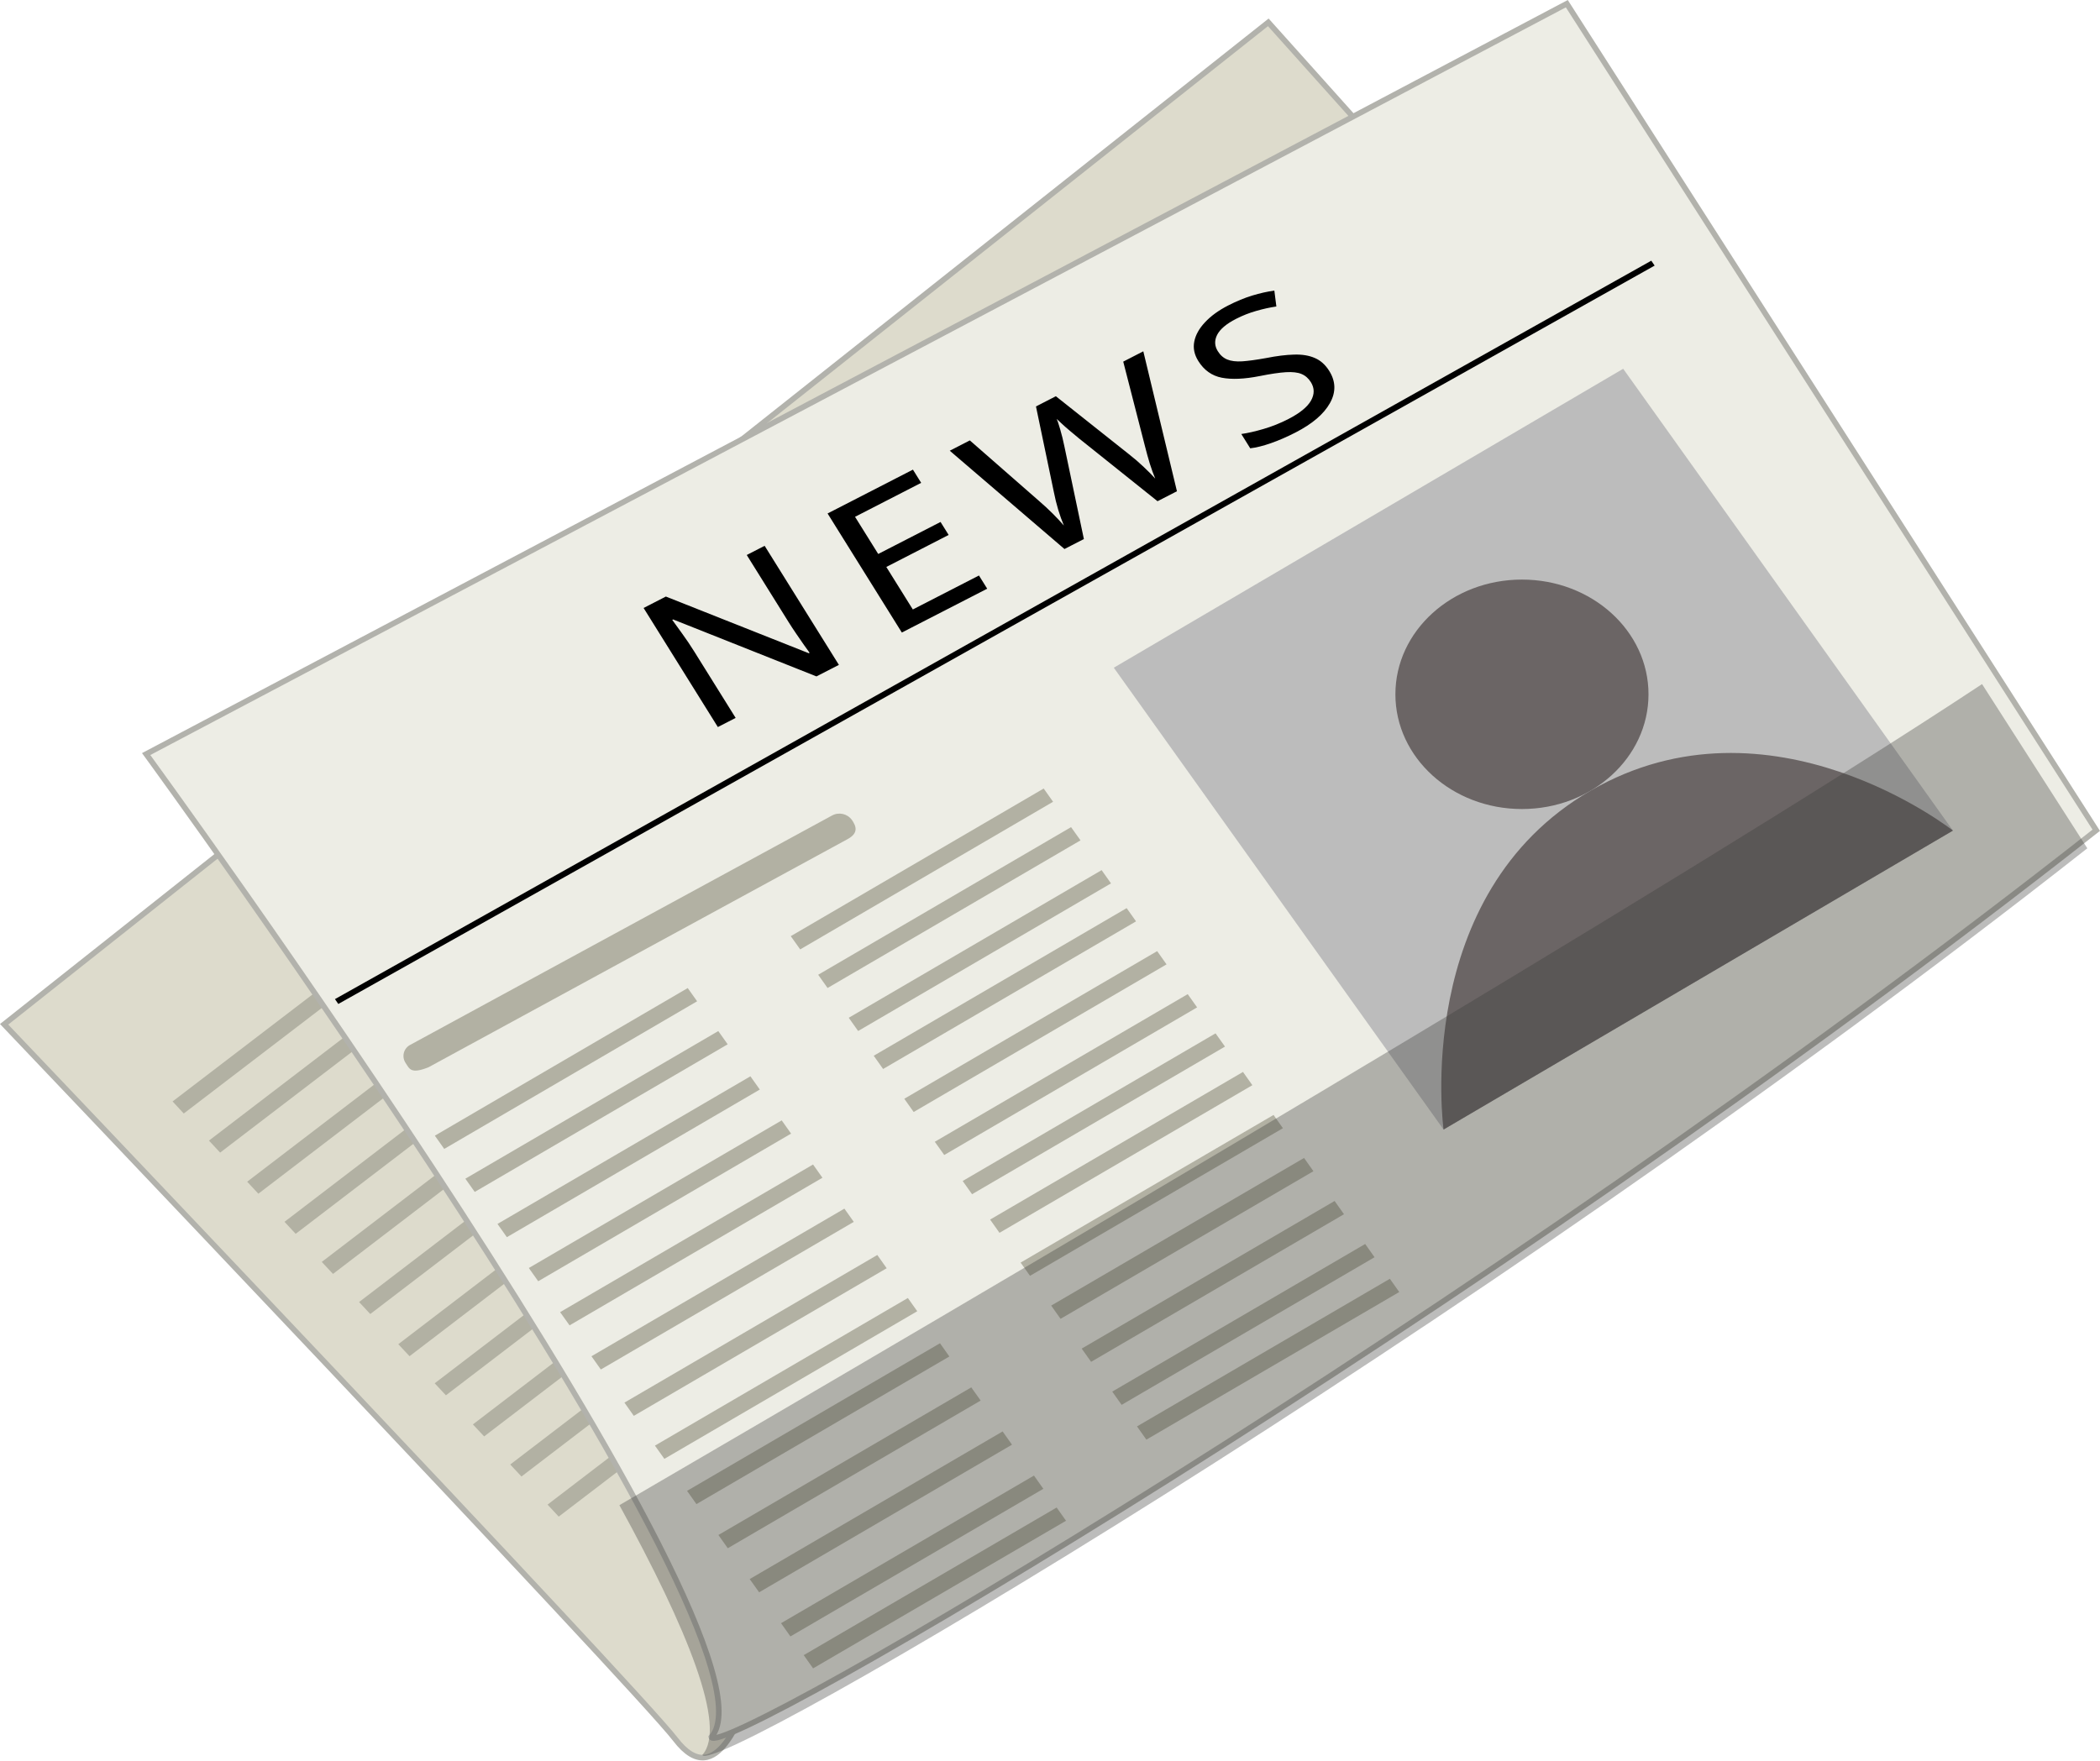
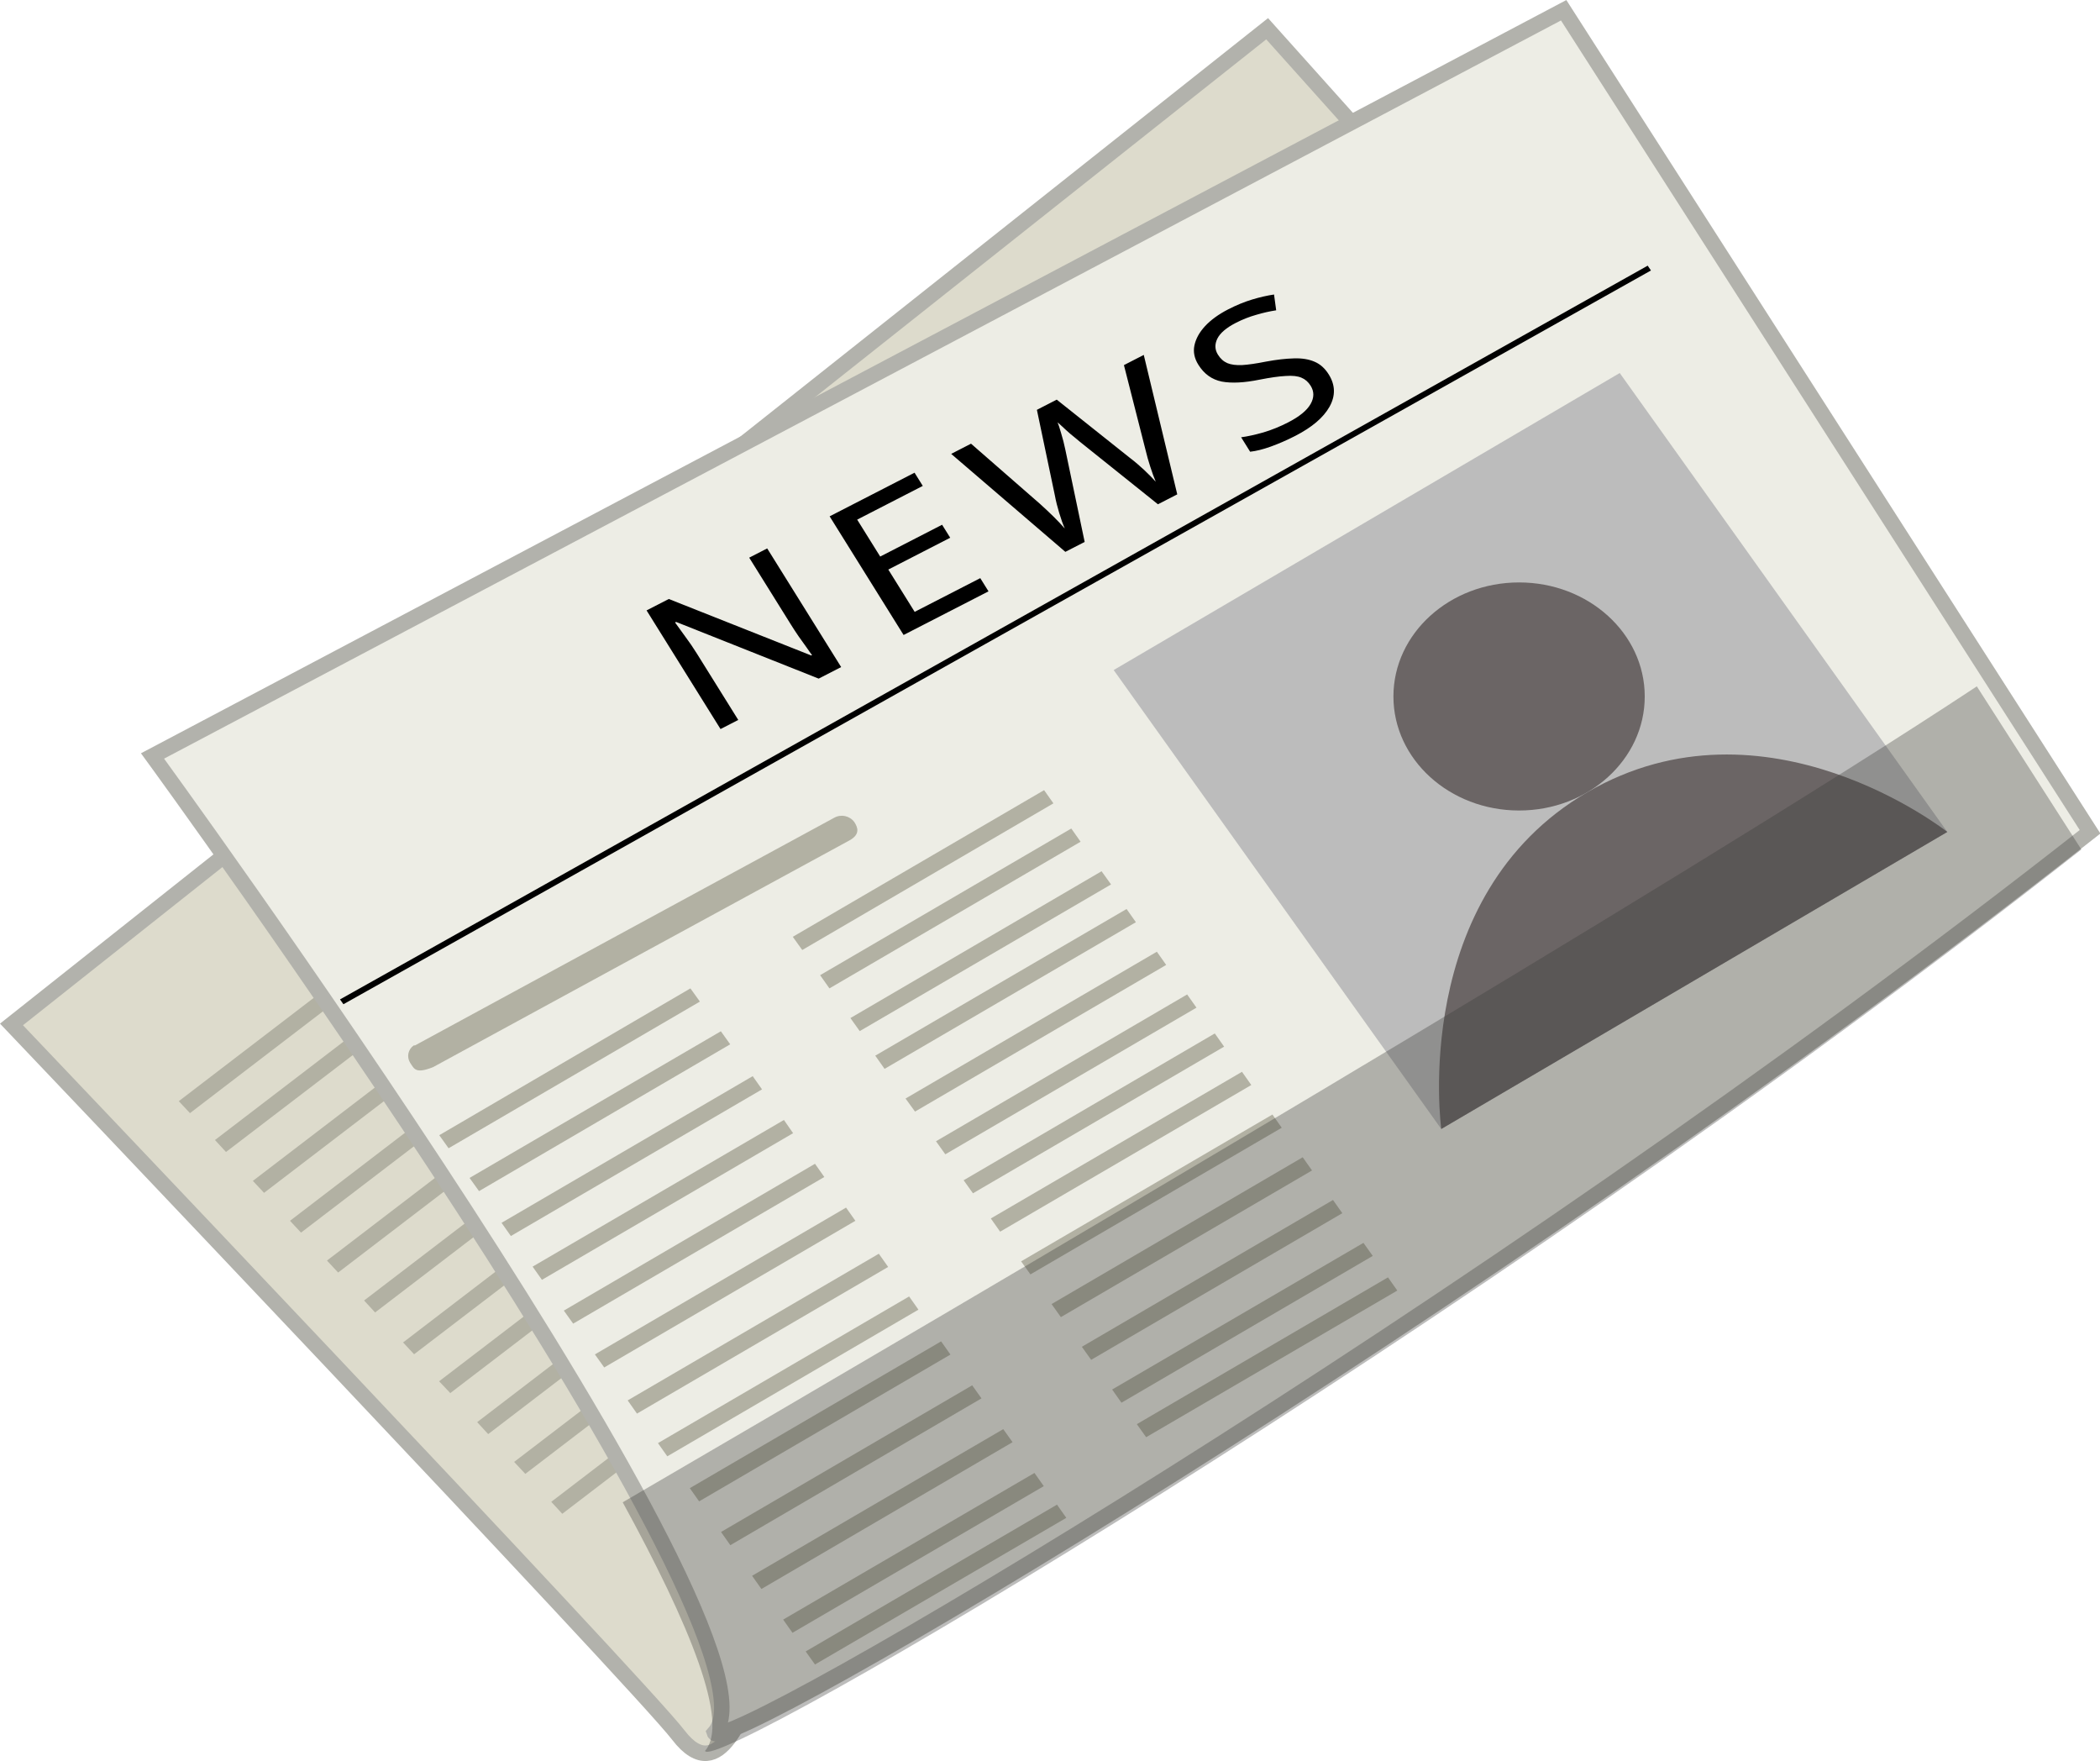
- <svg xmlns="http://www.w3.org/2000/svg" viewBox="0 0 375.86 315.16">
+ <svg xmlns="http://www.w3.org/2000/svg" viewBox="0 0 135.2 113.35">
  <defs>
-     <style>.cls-1{fill:#dddbcc;}.cls-1,.cls-3{stroke:#b2b2ac;stroke-miterlimit:10;}.cls-2{fill:#b2b1a3;}.cls-3{fill:#edede5;}.cls-4{font-size:35.13px;font-family:JCHEadA, HeadLineA;letter-spacing:0.1em;}.cls-5{fill:#bcbcbc;}.cls-6{fill:#6b6565;}.cls-7{fill:#3b3b39;fill-opacity:0.34;}</style>
+     <style>.cls-1{fill:#dddbcc;}.cls-1,.cls-3{stroke:#b2b2ac;stroke-miterlimit:10;}.cls-2{fill:#b2b1a3;}.cls-3{fill:#edede5;}.cls-4{isolation:isolate;font-size:12.57px;font-family:JCHEadA, HeadLineA;letter-spacing:0.1em;}.cls-5{fill:#bcbcbc;}.cls-6{fill:#6b6565;}.cls-7{fill:#3b3b39;fill-opacity:0.34;}</style>
  </defs>
  <g id="Layer_2" data-name="Layer 2">
-     <g id="paper">
-       <g id="newspaper">
-         <path id="front" class="cls-1" d="M134.34,304.11c-1.55,1.41-5.82,17.26-13.46,7.27-7.07-9.26-120.14-128-120.14-128L227,4,348.21,139.27Z" />
-         <polygon class="cls-2" points="74.05 167.87 32.89 199.35 30.89 197.19 72.04 165.72 74.05 167.87" />
-         <polygon class="cls-2" points="80.56 174.88 39.4 206.35 37.4 204.2 78.55 172.72 80.56 174.88" />
-         <polygon class="cls-2" points="87.4 182.24 46.24 213.71 44.24 211.56 85.4 180.08 87.4 182.24" />
-         <polygon class="cls-2" points="94.08 189.41 52.92 220.89 50.92 218.74 92.07 187.26 94.08 189.41" />
-         <polygon class="cls-2" points="100.75 196.6 59.6 228.07 57.59 225.92 98.75 194.44 100.75 196.6" />
-         <polygon class="cls-2" points="107.43 203.78 66.27 235.25 64.27 233.1 105.43 201.62 107.43 203.78" />
-         <polygon class="cls-2" points="114.45 211.33 73.3 242.8 71.29 240.65 112.45 209.17 114.45 211.33" />
-         <polygon class="cls-2" points="120.96 218.33 79.81 249.8 77.8 247.65 118.96 216.17 120.96 218.33" />
-         <polygon class="cls-2" points="127.8 225.69 86.65 257.16 84.64 255.01 125.8 223.53 127.8 225.69" />
-         <polygon class="cls-2" points="134.48 232.87 93.33 264.34 91.32 262.19 132.48 230.71 134.48 232.87" />
-         <polygon class="cls-2" points="141.16 240.05 100 271.52 98 269.37 139.15 237.89 141.16 240.05" />
-         <path class="cls-3" d="M26.16,135S142.3,294.18,127.32,311c1.5,4.3,136-74.33,247.87-162.36L280.43.66Z" />
-         <text class="cls-4" transform="matrix(1.09, -0.56, 0.53, 0.85, 124.77, 132.07)">NEWS</text>
-         <polygon points="295.55 46.67 59.95 178.87 60.55 179.74 296.15 47.55 295.55 46.67" />
-         <path class="cls-2" d="M151.7,150.23l-75,40.84c-3.2,1.27-3.4.3-4.13-.81h0a2.24,2.24,0,0,1,.89-3.22L148.92,146a2.76,2.76,0,0,1,3.56.8h0C153.21,147.86,153.75,149.12,151.7,150.23Z" />
-         <g id="article">
-           <polygon class="cls-2" points="188.48 143.54 143.22 169.97 141.53 167.6 186.8 141.17 188.48 143.54" />
-           <polygon class="cls-2" points="193.39 150.45 148.12 176.88 146.44 174.51 191.7 148.08 193.39 150.45" />
-           <polygon class="cls-2" points="198.85 158.15 153.59 184.58 151.91 182.21 197.17 155.78 198.85 158.15" />
-           <polygon class="cls-2" points="203.33 164.95 158.06 191.38 156.38 189.01 201.65 162.58 203.33 164.95" />
-           <polygon class="cls-2" points="208.79 172.65 163.53 199.08 161.85 196.71 207.11 170.28 208.79 172.65" />
-           <polygon class="cls-2" points="214.26 180.35 169 206.78 167.31 204.41 212.58 177.98 214.26 180.35" />
-           <polygon class="cls-2" points="219.25 187.37 173.98 213.8 172.3 211.43 217.56 185 219.25 187.37" />
-           <polygon class="cls-2" points="224.15 194.28 178.89 220.71 177.21 218.34 222.47 191.91 224.15 194.28" />
-           <polygon class="cls-2" points="229.62 201.98 184.35 228.41 182.67 226.04 227.94 199.61 229.62 201.98" />
-           <polygon class="cls-2" points="235.08 209.68 189.82 236.11 188.14 233.74 233.4 207.31 235.08 209.68" />
-           <polygon class="cls-2" points="240.55 217.38 195.29 243.81 193.6 241.44 238.87 215.01 240.55 217.38" />
-           <polygon class="cls-2" points="246.02 225.08 200.75 251.51 199.07 249.14 244.34 222.71 246.02 225.08" />
-           <polygon class="cls-2" points="250.44 231.31 205.18 257.74 203.5 255.37 248.76 228.94 250.44 231.31" />
-           <polygon class="cls-2" points="124.77 179.26 79.51 205.69 77.83 203.32 123.09 176.89 124.77 179.26" />
-           <polygon class="cls-2" points="130.24 186.96 84.97 213.39 83.29 211.02 128.56 184.59 130.24 186.96" />
-           <polygon class="cls-2" points="135.99 195.06 90.72 221.49 89.04 219.12 134.31 192.69 135.99 195.06" />
-           <polygon class="cls-2" points="141.59 202.95 96.33 229.38 94.65 227.01 139.91 200.58 141.59 202.95" />
-           <polygon class="cls-2" points="147.2 210.85 101.94 237.28 100.25 234.91 145.52 208.48 147.2 210.85" />
-           <polygon class="cls-2" points="152.81 218.75 107.54 245.18 105.86 242.81 151.13 216.38 152.81 218.75" />
-           <polygon class="cls-2" points="158.7 227.05 113.44 253.48 111.76 251.11 157.02 224.68 158.7 227.05" />
-           <polygon class="cls-2" points="164.17 234.75 118.91 261.18 117.22 258.81 162.49 232.38 164.17 234.75" />
-           <polygon class="cls-2" points="169.92 242.85 124.65 269.28 122.97 266.91 168.24 240.48 169.92 242.85" />
-           <polygon class="cls-2" points="175.52 250.74 130.26 277.18 128.58 274.81 173.84 248.38 175.52 250.74" />
-           <polygon class="cls-2" points="181.13 258.64 135.87 285.07 134.18 282.7 179.45 256.27 181.13 258.64" />
-           <polygon class="cls-2" points="186.74 266.54 141.47 292.97 139.79 290.6 185.06 264.17 186.74 266.54" />
-           <polygon class="cls-2" points="190.8 272.26 145.53 298.69 143.85 296.32 189.12 269.89 190.8 272.26" />
+     <g id="Layer_2-2" data-name="Layer 2">
+       <g id="Layer_2-3" data-name="Layer 2">
+         <g id="paper">
+           <g id="newspaper">
+             <path id="front" class="cls-1" d="M48.48,109.08c-.56.5-2.08,6.17-4.81,2.6C41.14,108.37.74,65.94.74,65.94L81.58,1.85l43.31,48.33Z" />
+             <polygon class="cls-2" points="26.93 60.4 12.23 71.65 11.51 70.88 26.21 59.63 26.93 60.4" />
+             <polygon class="cls-2" points="29.26 62.91 14.55 74.15 13.84 73.38 28.54 62.13 29.26 62.91" />
+             <polygon class="cls-2" points="31.7 65.54 17 76.78 16.28 76.01 30.99 64.76 31.7 65.54" />
+             <polygon class="cls-2" points="34.09 68.1 19.38 79.34 18.67 78.58 33.37 67.33 34.09 68.1" />
+             <polygon class="cls-2" points="36.47 70.67 21.77 81.91 21.05 81.14 35.76 69.89 36.47 70.67" />
+             <polygon class="cls-2" points="38.86 73.23 24.15 84.48 23.44 83.71 38.15 72.46 38.86 73.23" />
+             <polygon class="cls-2" points="41.37 75.93 26.66 87.17 25.95 86.41 40.65 75.16 41.37 75.93" />
+             <polygon class="cls-2" points="43.69 78.43 28.99 89.67 28.27 88.91 42.98 77.66 43.69 78.43" />
+             <polygon class="cls-2" points="46.14 81.06 31.43 92.31 30.72 91.54 45.42 80.29 46.14 81.06" />
+             <polygon class="cls-2" points="48.52 83.63 33.82 94.87 33.1 94.1 47.81 82.85 48.52 83.63" />
+             <polygon class="cls-2" points="50.91 86.19 36.2 97.44 35.49 96.67 50.19 85.42 50.91 86.19" />
+             <path class="cls-3" d="M9.82,48.66S51.32,105.53,46,111.54c.53,1.54,48.59-26.56,88.56-58L100.67.66Z" />
+             <text class="cls-4" transform="matrix(1.09, -0.56, 0.53, 0.85, 45.06, 47.61)">NEWS</text>
+             <polygon points="106.08 17.1 21.89 64.33 22.11 64.64 106.29 17.41 106.08 17.1" />
+             <path class="cls-2" d="M54.68,54.1,27.88,68.69c-1.14.45-1.21.11-1.48-.29h0a.82.82,0,0,1,.24-1.11l.08,0,27-14.66a1,1,0,0,1,1.28.28h0C55.22,53.25,55.41,53.7,54.68,54.1Z" />
+             <g id="article">
+               <polygon class="cls-2" points="67.82 51.71 51.65 61.15 51.04 60.3 67.22 50.86 67.82 51.71" />
+               <polygon class="cls-2" points="69.57 54.18 53.4 63.62 52.8 62.77 68.97 53.33 69.57 54.18" />
+               <polygon class="cls-2" points="71.53 56.93 55.35 66.37 54.75 65.53 70.92 56.08 71.53 56.93" />
+               <polygon class="cls-2" points="73.13 59.36 56.95 68.8 56.35 67.95 72.53 58.51 73.13 59.36" />
+               <polygon class="cls-2" points="75.08 62.11 58.91 71.55 58.3 70.71 74.48 61.26 75.08 62.11" />
+               <polygon class="cls-2" points="77.03 64.86 60.86 74.3 60.26 73.46 76.43 64.01 77.03 64.86" />
+               <polygon class="cls-2" points="78.81 67.37 62.64 76.81 62.04 75.97 78.21 66.52 78.81 67.37" />
+               <polygon class="cls-2" points="80.56 69.84 64.39 79.28 63.79 78.43 79.96 68.99 80.56 69.84" />
+               <polygon class="cls-2" points="82.52 72.59 66.34 82.03 65.74 81.19 81.92 71.74 82.52 72.59" />
+               <polygon class="cls-2" points="84.47 75.34 68.3 84.78 67.7 83.94 83.87 74.49 84.47 75.34" />
+               <polygon class="cls-2" points="86.42 78.09 70.25 87.53 69.65 86.69 85.82 77.24 86.42 78.09" />
+               <polygon class="cls-2" points="88.38 80.84 72.2 90.29 71.6 89.44 87.78 80 88.38 80.84" />
+               <polygon class="cls-2" points="89.96 83.07 73.79 92.51 73.19 91.67 89.36 82.22 89.96 83.07" />
+               <polygon class="cls-2" points="45.06 64.47 28.88 73.91 28.28 73.07 44.45 63.62 45.06 64.47" />
+               <polygon class="cls-2" points="47.01 67.22 30.84 76.67 30.23 75.82 46.41 66.38 47.01 67.22" />
+               <polygon class="cls-2" points="49.06 70.12 32.89 79.56 32.29 78.71 48.46 69.27 49.06 70.12" />
+               <polygon class="cls-2" points="51.06 72.94 34.89 82.38 34.29 81.53 50.47 72.09 51.06 72.94" />
+               <polygon class="cls-2" points="53.07 75.76 36.9 85.2 36.3 84.36 52.47 74.91 53.07 75.76" />
+               <polygon class="cls-2" points="55.07 78.58 38.9 88.02 38.3 87.18 54.47 77.73 55.07 78.58" />
+               <polygon class="cls-2" points="57.18 81.55 41.01 90.99 40.41 90.14 56.58 80.7 57.18 81.55" />
+               <polygon class="cls-2" points="59.13 84.3 42.96 93.74 42.36 92.89 58.53 83.45 59.13 84.3" />
+               <polygon class="cls-2" points="61.19 87.19 45.01 96.64 44.41 95.79 60.59 86.34 61.19 87.19" />
+               <polygon class="cls-2" points="63.19 90.01 47.02 99.46 46.42 98.61 62.59 89.17 63.19 90.01" />
+               <polygon class="cls-2" points="65.19 92.83 49.02 102.28 48.42 101.43 64.59 91.99 65.19 92.83" />
+               <polygon class="cls-2" points="67.2 95.66 51.02 105.1 50.42 104.25 66.6 94.81 67.2 95.66" />
+               <polygon class="cls-2" points="68.65 97.7 52.47 107.14 51.87 106.3 68.05 96.85 68.65 97.7" />
+             </g>
+             <g id="profile">
+               <polygon class="cls-5" points="125.37 53.55 92.79 72.67 71.7 43.13 104.28 24.01 125.37 53.55" />
+               <ellipse class="cls-6" cx="97.8" cy="44.83" rx="8.09" ry="7.34" />
+               <path class="cls-6" d="M92.79,72.67s-2.07-15,9.41-21.68,23.17,2.56,23.17,2.56Z" />
+             </g>
+             <path id="shade" class="cls-7" d="M134,54.68l-6.73-10.5C108,56.91,62.88,83.42,40.09,96.7c4.35,7.94,6.89,14.2,5.3,16C45.93,114.23,94,86.14,134,54.68Z" />
+           </g>
        </g>
-         <g id="profile">
-           <polygon class="cls-5" points="349.54 148.7 258.37 202.22 199.35 119.54 290.52 66.02 349.54 148.7" />
-           <ellipse class="cls-6" cx="272.4" cy="124.3" rx="22.65" ry="20.54" />
-           <path class="cls-6" d="M258.37,202.22s-5.8-42.1,26.34-60.68,64.83,7.16,64.83,7.16Z" />
-         </g>
-         <path id="shade" class="cls-7" d="M373.59,151.87l-18.84-29.4c-53.84,35.63-180.09,109.83-243.89,147,12.19,22.2,19.3,39.73,14.85,44.71C127.22,318.53,261.73,239.9,373.59,151.87Z" />
      </g>
    </g>
  </g>
</svg>
